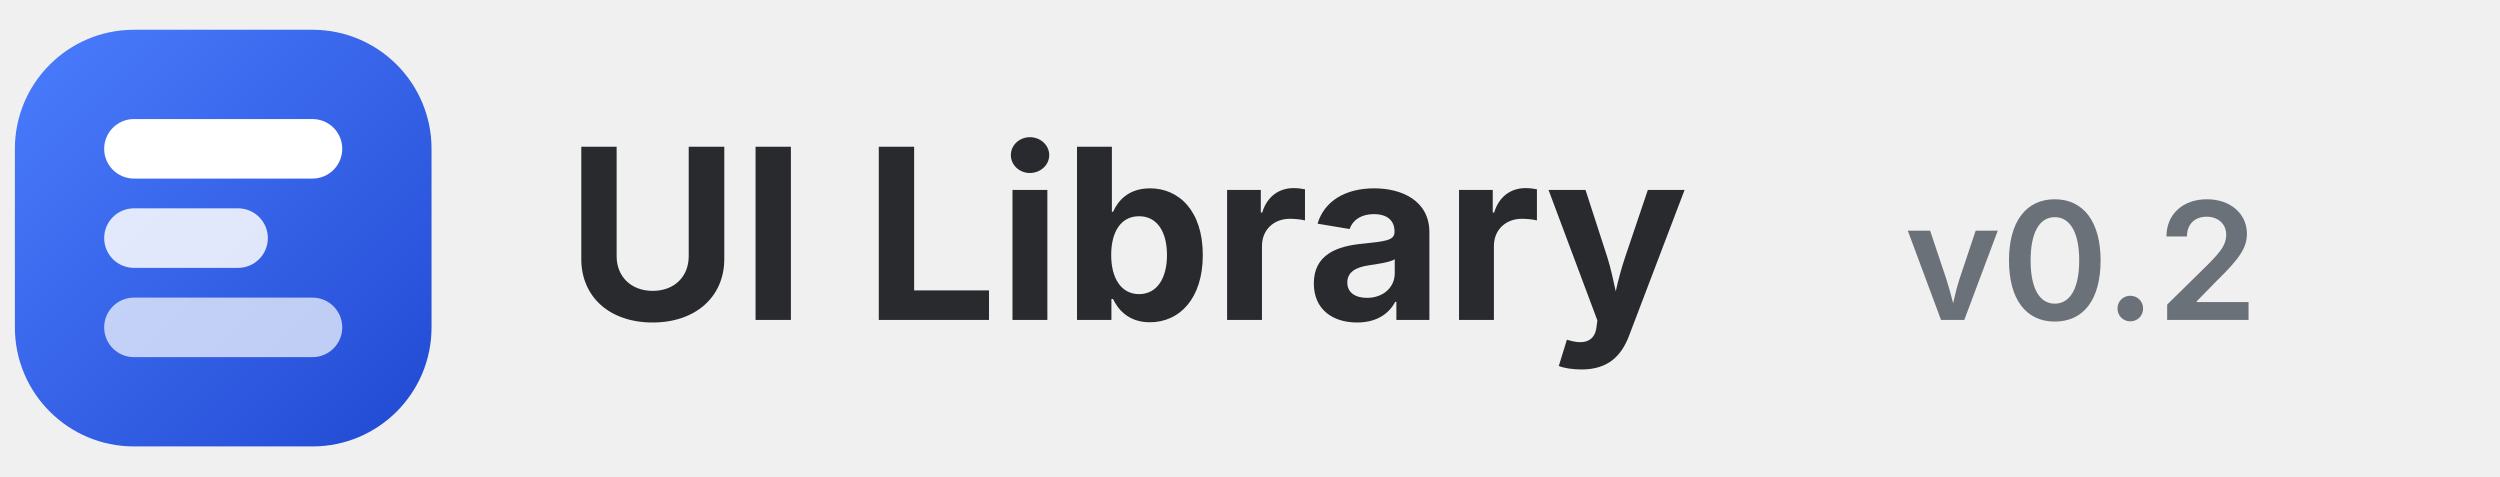
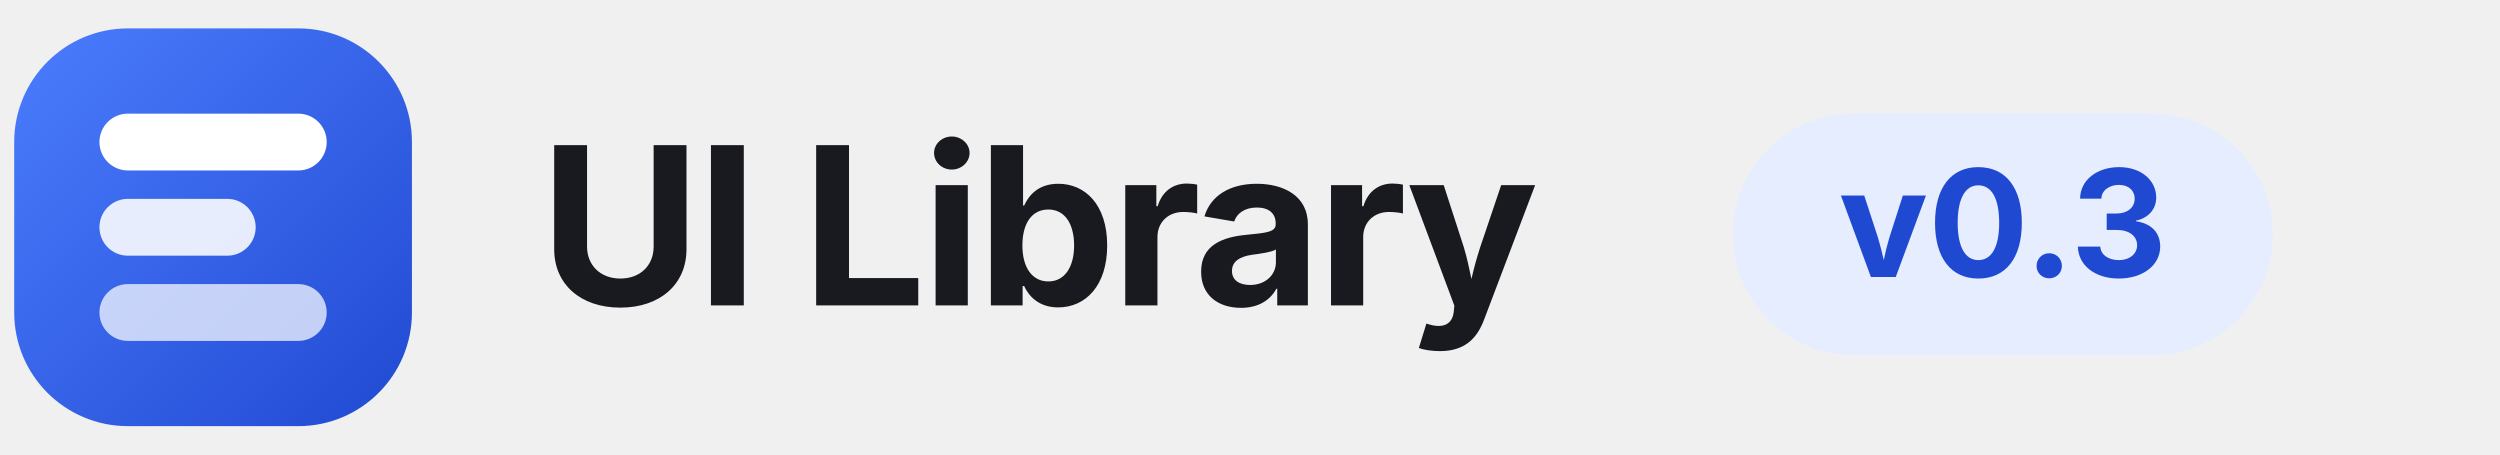
- <svg xmlns="http://www.w3.org/2000/svg" width="168" height="32" viewBox="0 0 168 32" role="img" aria-label="UI Library">
+ <svg xmlns="http://www.w3.org/2000/svg" width="176" height="32" viewBox="0 0 176 32" role="img" aria-label="UI Library v0.3">
  <defs>
    <linearGradient id="g" x1="0" y1="0" x2="1" y2="1">
      <stop offset="0" stop-color="#4c7dfe" />
      <stop offset="1" stop-color="#2049d2" />
    </linearGradient>
  </defs>
  <rect x="1" y="2" width="28" height="28" rx="8" fill="url(#g)" />
  <rect x="7" y="8" width="16" height="4" rx="2" fill="#fff" />
-   <rect x="7" y="14" width="11" height="4" rx="2" fill="#fff" fill-opacity="0.85" />
-   <rect x="7" y="20" width="16" height="4" rx="2" fill="#fff" fill-opacity="0.7" />
-   <text x="38" y="21.5" font-family="Inter, -apple-system, 'Segoe UI', Roboto, sans-serif" font-size="16" font-weight="700" fill="#282a2d">UI Library</text>
-   <text x="128" y="21.5" font-family="Inter, -apple-system, 'Segoe UI', Roboto, sans-serif" font-size="11" font-weight="600" fill="#6b7178">v0.2</text>
+   <rect x="7" y="14" width="11" height="4" rx="2" fill="#fff" fill-opacity="0.88" />
+   <rect x="7" y="20" width="16" height="4" rx="2" fill="#fff" fill-opacity="0.72" />
+   <text x="38" y="21.5" font-family="Inter, -apple-system, 'Segoe UI', Roboto, sans-serif" font-size="15.5" font-weight="700" letter-spacing="-0.02em" fill="#181a1f">UI Library</text>
+   <rect x="122" y="8" width="38" height="17" rx="8.5" fill="#e5edff" />
+   <text x="141" y="19.5" text-anchor="middle" font-family="Inter, -apple-system, 'Segoe UI', Roboto, sans-serif" font-size="10.5" font-weight="700" fill="#2049d2">v0.3</text>
</svg>
